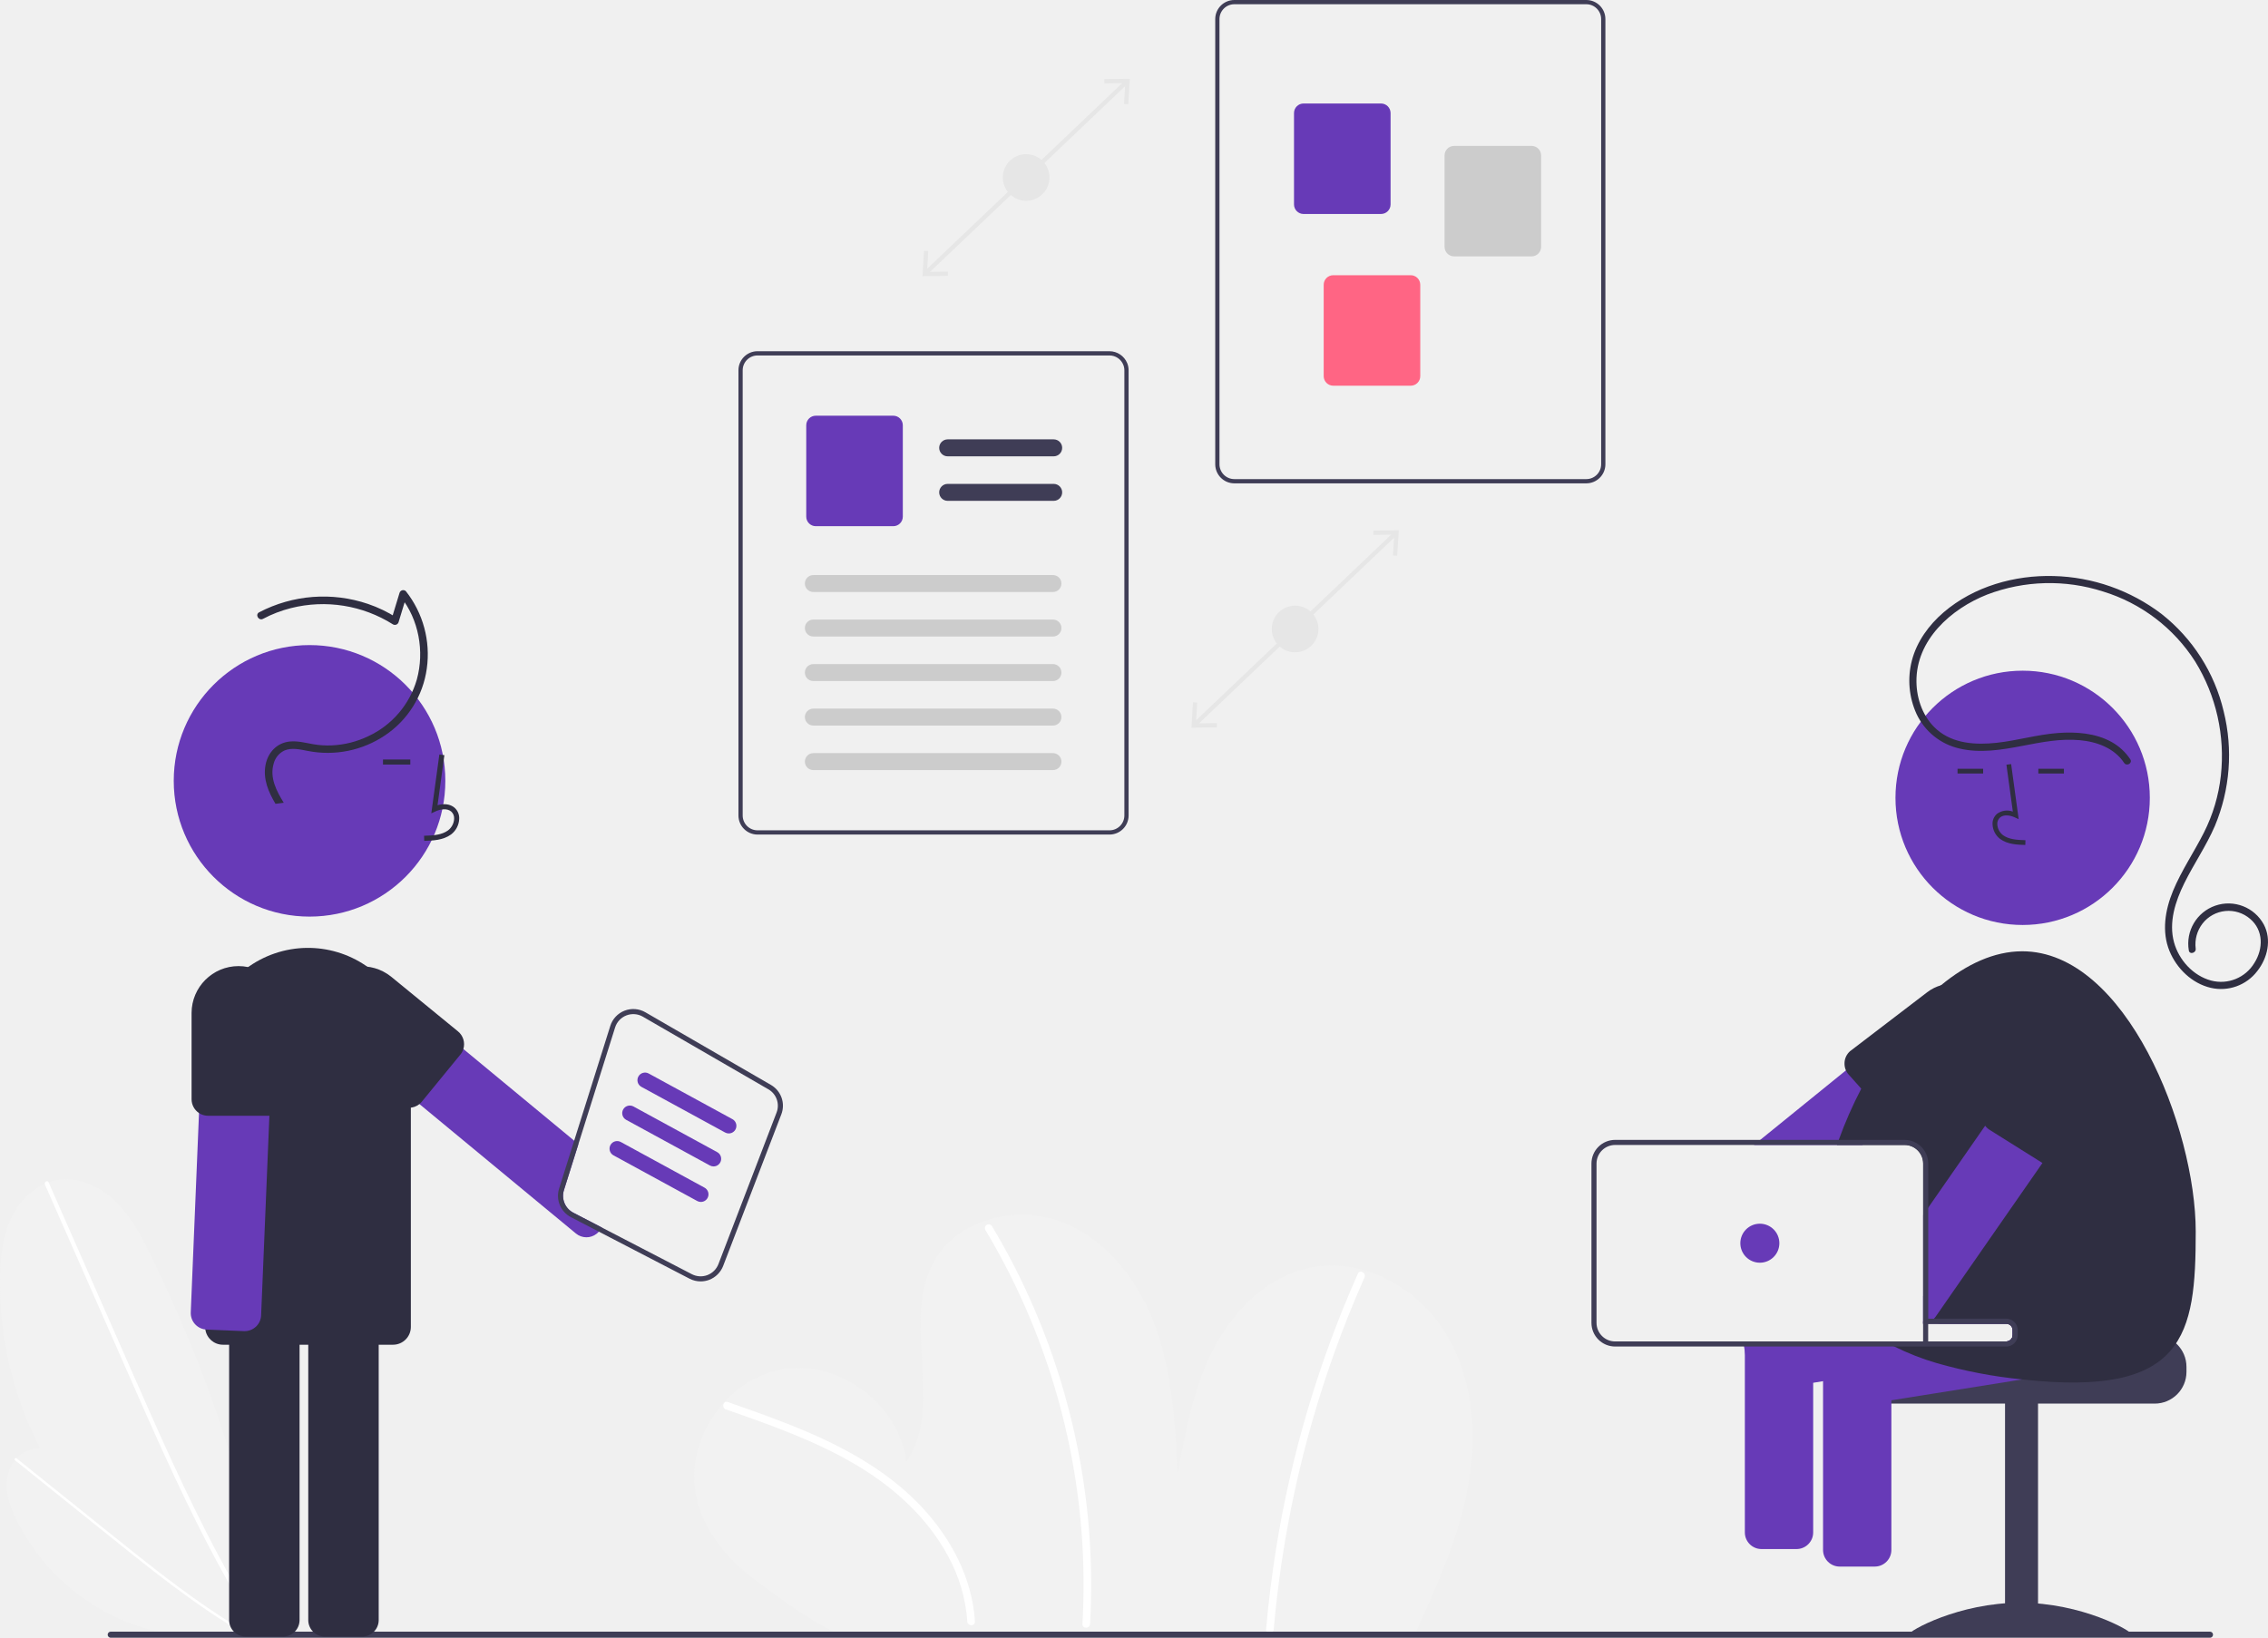
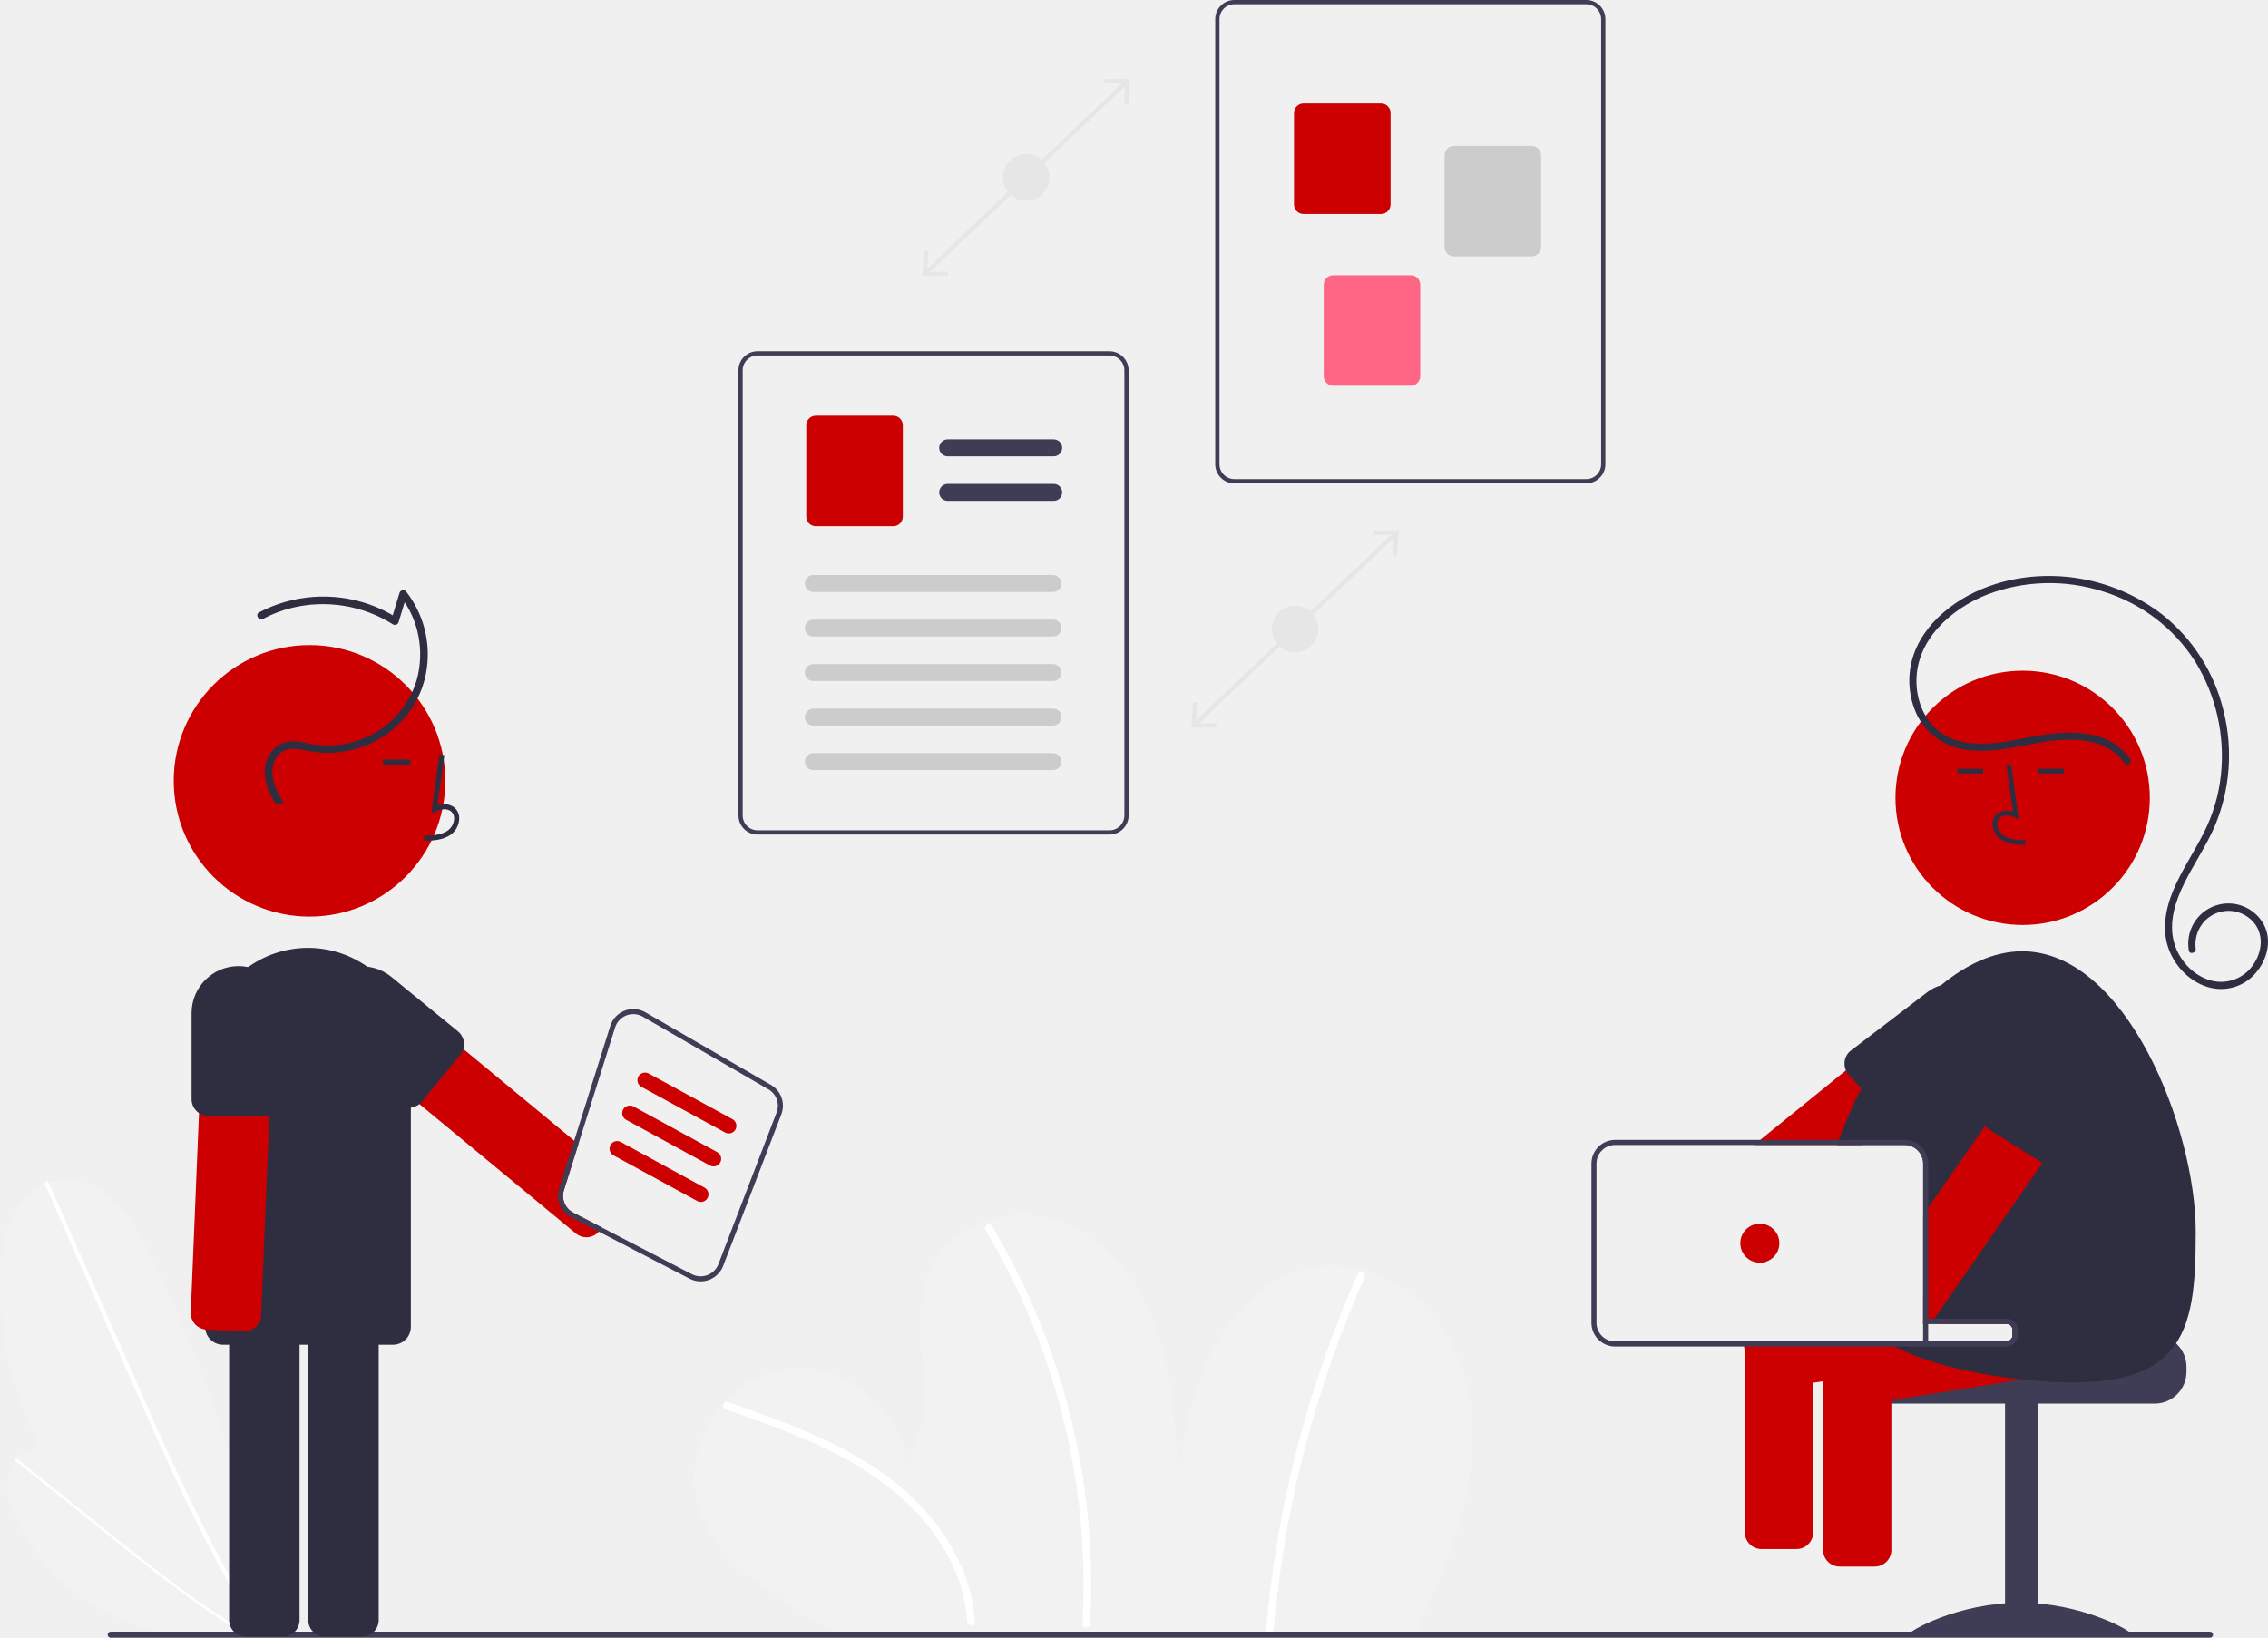
<svg xmlns="http://www.w3.org/2000/svg" data-name="Layer 1" width="893.867" height="645.616" viewBox="0 0 893.867 645.616">
  <path d="M710.155,772.465c8.799-19.006,17.592-38.294,21.411-58.887s2.216-42.943-8.721-60.804-32.473-29.974-53.024-25.936c-16.879,3.316-30.433,16.611-38.369,31.873s-11.12,32.476-14.207,49.399c-.997-19.226-2.054-38.761-8.44-56.922s-18.962-35.086-36.886-42.114-41.239-1.501-50.685,15.273c-13.308,23.633,4.338,56.782-10.965,79.175-2.625-22.462-26.114-40.208-48.439-36.596s-39.019,27.861-34.426,50.004c2.733,13.176,11.723,24.383,22.47,32.48s23.248,17.481,35.614,22.788Z" transform="translate(-153.0666 -127.1921)" fill="#f2f2f2" />
  <path d="M439.126,682.795c17.733,6.198,35.63,12.467,51.819,22.158,14.51,8.685,27.43,20.379,35.59,35.354a62.871,62.871,0,0,1,7.777,26.122c.118,1.918,3.119,1.931,3,0-1.049-17.079-9.372-32.708-20.897-45.068-12.636-13.552-29.011-22.808-45.917-29.989-10.024-4.258-20.297-7.877-30.574-11.469-1.826-.638-2.611,2.259-.798,2.893Z" transform="translate(-153.0666 -127.1921)" fill="#fff" />
  <path d="M541.412,612.051a270.255,270.255,0,0,1,25.994,57.706,273.524,273.524,0,0,1,11.99,62.141,270.113,270.113,0,0,1,.286,35.505c-.111,1.929,2.889,1.922,3,0a273.671,273.671,0,0,0-3.846-63.747,276.936,276.936,0,0,0-18.413-61.145,270.011,270.011,0,0,0-16.42-31.974,1.501,1.501,0,0,0-2.59,1.514Z" transform="translate(-153.0666 -127.1921)" fill="#fff" />
  <path d="M688.244,629.284a437.368,437.368,0,0,0-32.262,108.527q-2.53,15.767-3.917,31.688c-.168,1.923,2.833,1.912,3,0a435.796,435.796,0,0,1,24.009-109.369q5.341-14.875,11.76-29.332c.777-1.749-1.808-3.277-2.59-1.514Z" transform="translate(-153.0666 -127.1921)" fill="#fff" />
  <path d="M259.136,770.221A141.781,141.781,0,0,1,153.083,630.827c.122-7.912.954-15.99,4.28-23.17s9.504-13.39,17.232-15.091c8.434-1.857,17.333,1.939,23.619,7.861s10.406,13.736,14.198,21.495c22.838,46.734,40.189,96.88,46.686,148.488Z" transform="translate(-153.0666 -127.1921)" fill="#f2f2f2" />
  <path d="M170.768,594.124l16.006,36.367,16.006,36.367c5.069,11.518,10.129,23.04,15.368,34.482,5.194,11.341,10.565,22.603,16.295,33.684,5.722,11.065,11.804,21.949,18.405,32.515q1.233,1.974,2.49,3.932c.58.904,2.03.065,1.446-.845-6.728-10.488-12.927-21.305-18.742-32.324-5.821-11.03-11.261-22.257-16.5-33.574-5.267-11.377-10.332-22.847-15.383-34.321q-7.975-18.117-15.948-36.235l-16.006-36.367-1.992-4.526c-.433-.984-1.876-.133-1.446.845Z" transform="translate(-153.0666 -127.1921)" fill="#fff" />
  <path d="M252.459,770.473a82.967,82.967,0,0,1-92.692-43.741c-2.073-4.141-3.822-8.559-4.033-13.185s1.319-9.518,4.872-12.487c3.877-3.241,9.523-3.673,14.385-2.295s9.111,4.322,13.174,7.327c24.473,18.098,47.02,39.449,64.325,64.489Z" transform="translate(-153.0666 -127.1921)" fill="#f2f2f2" />
  <path d="M159.041,702.903l18.128,14.56,18.128,14.56c5.741,4.611,11.479,9.228,17.288,13.753,5.758,4.486,11.587,8.883,17.554,13.089,5.958,4.2,12.054,8.209,18.333,11.913q1.173.692,2.354,1.369c.545.313,1.072-.514.523-.829-6.324-3.629-12.463-7.572-18.457-11.722-6-4.155-11.855-8.516-17.63-12.977-5.806-4.485-11.532-9.072-17.252-13.666q-9.032-7.253-18.062-14.507L161.819,703.886l-2.256-1.812c-.491-.394-1.01.438-.523.829Z" transform="translate(-153.0666 -127.1921)" fill="#fff" />
  <path d="M1024.033,772.808h-827.294a1.191,1.191,0,1,1,0-2.381h827.294a1.191,1.191,0,1,1,0,2.381Z" transform="translate(-153.0666 -127.1921)" fill="#3f3d56" />
  <path d="M1002.3,653.515H946.29a2.501,2.501,0,0,1-2.5,2.5h-54.98a12.86,12.86,0,0,0-2.11,2,12.41,12.41,0,0,0-2.9,8v2a12.505,12.505,0,0,0,12.5,12.5h106a12.511,12.511,0,0,0,12.5-12.5v-2A12.517,12.517,0,0,0,1002.3,653.515Z" transform="translate(-153.0666 -127.1921)" fill="#3f3d56" />
  <rect x="790.228" y="552.827" width="13" height="92" fill="#3f3d56" />
  <path d="M993.295,771.562c0,1.405-19.699.543-44,.543s-44,.861-44-.543,19.699-12.543,44-12.543S993.295,770.158,993.295,771.562Z" transform="translate(-153.0666 -127.1921)" fill="#3f3d56" />
-   <path d="M999.85,656.395l-2.18-13.64a6.574,6.574,0,0,0-7.52-5.45l-22.49,3.59-38.52,6.15-12.53,2H943.79a2.501,2.501,0,0,1,2.5,2.5v1.97a2.501,2.501,0,0,1-2.5,2.5H874.62a6.332,6.332,0,0,0-2.43,2,6.487,6.487,0,0,0-1.24,4.96l.62,3.88.75,4.71.81,5.06a6.561,6.561,0,0,0,7.5,5.44l17.87-2.85,51.54-8.23,44.36-7.08A6.587,6.587,0,0,0,999.85,656.395Z" transform="translate(-153.0666 -127.1921)" fill="#673ab7" />
-   <path d="M897.13,658.015a6.356,6.356,0,0,0-2.53-2H875.48a6.321,6.321,0,0,0-2.54,2,6.465,6.465,0,0,0-1.37,3.99v76.21a6.56,6.56,0,0,0,6.55,6.55H891.95a6.559,6.559,0,0,0,6.55-6.55v-76.21A6.484,6.484,0,0,0,897.13,658.015Z" transform="translate(-153.0666 -127.1921)" fill="#673ab7" />
-   <path d="M938.75,528.215l-.13-.17-8.58-10.57a6.315,6.315,0,0,0-1.63-1.43,4.813,4.813,0,0,0-1.06-.54,6.3,6.3,0,0,0-1.71-.42,6.648,6.648,0,0,0-1.18-.02.032.032,0,0,0-.02.01,6.485,6.485,0,0,0-3.62,1.44l-17.61,14.28-22.63,18.36-33.77,27.4-2.46,2h42.73l2.47-2,8.17-6.63.58-.46,39.46-32.01.03-.02a6.457,6.457,0,0,0,1.87-2.45,6.599,6.599,0,0,0,.52-1.97A6.501,6.501,0,0,0,938.75,528.215Z" transform="translate(-153.0666 -127.1921)" fill="#673ab7" />
+   <path d="M999.85,656.395l-2.18-13.64a6.574,6.574,0,0,0-7.52-5.45l-22.49,3.59-38.52,6.15-12.53,2H943.79a2.501,2.501,0,0,1,2.5,2.5v1.97a2.501,2.501,0,0,1-2.5,2.5H874.62a6.332,6.332,0,0,0-2.43,2,6.487,6.487,0,0,0-1.24,4.96l.62,3.88.75,4.71.81,5.06a6.561,6.561,0,0,0,7.5,5.44l17.87-2.85,51.54-8.23,44.36-7.08A6.587,6.587,0,0,0,999.85,656.395Z" transform="translate(-153.0666 -127.1921)" fill="#cc0000" />
+   <path d="M897.13,658.015a6.356,6.356,0,0,0-2.53-2H875.48a6.321,6.321,0,0,0-2.54,2,6.465,6.465,0,0,0-1.37,3.99v76.21a6.56,6.56,0,0,0,6.55,6.55H891.95a6.559,6.559,0,0,0,6.55-6.55v-76.21A6.484,6.484,0,0,0,897.13,658.015Z" transform="translate(-153.0666 -127.1921)" fill="#cc0000" />
+   <path d="M938.75,528.215l-.13-.17-8.58-10.57a6.315,6.315,0,0,0-1.63-1.43,4.813,4.813,0,0,0-1.06-.54,6.3,6.3,0,0,0-1.71-.42,6.648,6.648,0,0,0-1.18-.02.032.032,0,0,0-.02.01,6.485,6.485,0,0,0-3.62,1.44l-17.61,14.28-22.63,18.36-33.77,27.4-2.46,2h42.73l2.47-2,8.17-6.63.58-.46,39.46-32.01.03-.02a6.457,6.457,0,0,0,1.87-2.45,6.599,6.599,0,0,0,.52-1.97A6.501,6.501,0,0,0,938.75,528.215Z" transform="translate(-153.0666 -127.1921)" fill="#cc0000" />
  <path d="M938.62,528.045a16.303,16.303,0,0,0-3.56-7.3,16.118,16.118,0,0,0-6.65-4.7c-.4-.15-.79-.29-1.19-.4a17.148,17.148,0,0,0-2.76-.58.032.032,0,0,0-.02.01,16.314,16.314,0,0,0-11.8,3.26l-30.46,23.28a6.462,6.462,0,0,0-2.15,4.57,6.633,6.633,0,0,0,.55,2.97c.1.21.21.42.33.62a5.756,5.756,0,0,0,.84,1.12l4.88,5.48,11.35,12.73.32.36.73.83a6.549,6.549,0,0,0,9.27.41l26.27-28.22a16.214,16.214,0,0,0,3.19-5.03A16.466,16.466,0,0,0,938.62,528.045Z" transform="translate(-153.0666 -127.1921)" fill="#2f2e41" />
-   <circle cx="797.167" cy="314.521" r="50.122" fill="#673ab7" />
-   <path d="M969.03,649.495l-1.37-8.6-.81-5.05a6.563,6.563,0,0,0-7.51-5.44l-36.43,5.81-9.88,1.58-2,.32v10.93H943.79a2.501,2.501,0,0,1,2.5,2.5v1.97a2.501,2.501,0,0,1-2.5,2.5H840.12c0,.02.01.04.01.06l.62,3.88,1.56,9.76a6.561,6.561,0,0,0,7.5,5.44l17.87-2.85,3.89-.62.75-.12,26.18-4.18,17.81-2.85,28.26-4.51.42-.07,18.59-2.96A6.568,6.568,0,0,0,969.03,649.495Z" transform="translate(-153.0666 -127.1921)" fill="#673ab7" />
+   <circle cx="797.167" cy="314.521" r="50.122" fill="#cc0000" />
+   <path d="M969.03,649.495l-1.37-8.6-.81-5.05a6.563,6.563,0,0,0-7.51-5.44l-36.43,5.81-9.88,1.58-2,.32v10.93H943.79a2.501,2.501,0,0,1,2.5,2.5v1.97a2.501,2.501,0,0,1-2.5,2.5H840.12c0,.02.01.04.01.06l.62,3.88,1.56,9.76a6.561,6.561,0,0,0,7.5,5.44l17.87-2.85,3.89-.62.75-.12,26.18-4.18,17.81-2.85,28.26-4.51.42-.07,18.59-2.96A6.568,6.568,0,0,0,969.03,649.495Z" transform="translate(-153.0666 -127.1921)" fill="#cc0000" />
  <path d="M1018.45,612.715c0,40.86-4.15,65.3-68.15,58.3-.09-.01-.17-.02-.26-.03a190.03,190.03,0,0,1-33.73-6.45,100.174,100.174,0,0,1-16.64-6.52c-1.26-.64-2.47-1.31-3.66-2H943.79a2.501,2.501,0,0,0,2.5-2.5v-1.97a2.501,2.501,0,0,0-2.5-2.5H911.03v-63.16a7.341,7.341,0,0,0-7.33-7.33H877.05c.23-.66.46-1.33.71-2a163.829,163.829,0,0,1,8.87-20.18,153.933,153.933,0,0,1,16.58-25.58,106.531,106.531,0,0,1,14.84-15.19c10.03-8.28,20.95-13.4,32.03-13.4C990.94,502.205,1018.45,571.855,1018.45,612.715Z" transform="translate(-153.0666 -127.1921)" fill="#2f2e41" />
  <path d="M951.287,460.289l.052-1.873c-3.485-.097-6.557-.316-8.865-2.002a5.758,5.758,0,0,1-2.23-4.241,3.291,3.291,0,0,1,1.08-2.711c1.532-1.294,3.998-.875,5.795-.051l1.55.711-2.972-21.718-1.856.254,2.528,18.474a6.612,6.612,0,0,0-6.254.9,5.124,5.124,0,0,0-1.742,4.207,7.616,7.616,0,0,0,2.997,5.688C944.335,460.095,948.189,460.203,951.287,460.289Z" transform="translate(-153.0666 -127.1921)" fill="#2f2e41" />
  <rect x="771.509" y="303.059" width="10.088" height="1.873" fill="#2f2e41" />
  <rect x="803.351" y="303.059" width="10.088" height="1.873" fill="#2f2e41" />
  <path d="M990.235,427.941c-3.898-5.868-10.757-8.355-17.521-8.96-7.613-.681-14.969.787-22.402,2.213-8.18,1.57-16.838,3.038-25.081,1.054a24.725,24.725,0,0,1-16.807-13.578,31.627,31.627,0,0,1-1.841-21.089c1.932-7.479,6.726-14.06,12.538-19.031,11.863-10.145,27.916-14.705,43.356-14.275a73.301,73.301,0,0,1,42.494,14.942,69.019,69.019,0,0,1,24.485,38.371,71.952,71.952,0,0,1-3.484,45.257c-3.379,7.838-8.265,14.904-12.036,22.545-3.511,7.114-6.215,15.385-4.03,23.32,1.917,6.963,7.544,13.149,14.609,15.039a15.342,15.342,0,0,0,17.06-6.965c3.532-5.569,3.616-12.863-1.686-17.36a13.016,13.016,0,0,0-18.777,1.874,13.398,13.398,0,0,0-2.68,9.823c.261,1.769-2.446,2.532-2.709.747a15.849,15.849,0,0,1,29.55-10.234c3.198,6.012,1.472,13.264-2.587,18.404a17.938,17.938,0,0,1-18.289,6.577c-7.389-1.706-13.434-7.579-16.276-14.481-3.165-7.683-1.715-16.257,1.37-23.712,3.335-8.059,8.287-15.287,12.203-23.053a65.656,65.656,0,0,0,6.662-22.432,70.98,70.98,0,0,0-10.123-44.96,65.97,65.97,0,0,0-36.336-27.615,68.944,68.944,0,0,0-45.621,1.206c-14.276,5.625-28.061,17.883-27.896,34.347.071,7.033,2.681,14.205,8.068,18.896,6.438,5.606,15.402,6.085,23.494,5.21,8.144-.88,16.053-3.259,24.232-3.866,7.114-.528,14.789.021,21.142,3.555a21.138,21.138,0,0,1,7.343,6.812c1.003,1.51-1.429,2.919-2.426,1.418Z" transform="translate(-153.0666 -127.1921)" fill="#2f2e41" />
-   <path d="M980.03,542.545l-3.97-2.76-7.39-5.13a6.564,6.564,0,0,0-9.12,1.65l-24.09,34.67-22.43,32.28-2,2.88v42.91H911.21a6.531,6.531,0,0,0,4.09-2,5.831,5.831,0,0,0,.63-.77l6.98-10.06,17.25-24.83,17.88-25.72,1.7-2.45,21.92-31.55a5.682,5.682,0,0,0,.33-.52,5.269,5.269,0,0,0,.27-.53A6.55,6.55,0,0,0,980.03,542.545Z" transform="translate(-153.0666 -127.1921)" fill="#673ab7" />
+   <path d="M980.03,542.545l-3.97-2.76-7.39-5.13a6.564,6.564,0,0,0-9.12,1.65l-24.09,34.67-22.43,32.28-2,2.88v42.91H911.21a6.531,6.531,0,0,0,4.09-2,5.831,5.831,0,0,0,.63-.77l6.98-10.06,17.25-24.83,17.88-25.72,1.7-2.45,21.92-31.55a5.682,5.682,0,0,0,.33-.52,5.269,5.269,0,0,0,.27-.53A6.55,6.55,0,0,0,980.03,542.545Z" transform="translate(-153.0666 -127.1921)" fill="#cc0000" />
  <path d="M980.1,528.825a16.088,16.088,0,0,0-2.22-1.22,16.359,16.359,0,0,0-19.98,5.16l-22.76,30.86a6.525,6.525,0,0,0,2.18,9.04l20.72,13,.26.16,1.04.65a6.573,6.573,0,0,0,9.01-2.2l16.07-31.9.27-.53.01-.01.99-1.99A16.363,16.363,0,0,0,980.1,528.825Z" transform="translate(-153.0666 -127.1921)" fill="#2f2e41" />
-   <path d="M840.75,656.015v75.29a6.559,6.559,0,0,0,6.55,6.55h13.83a6.56,6.56,0,0,0,6.55-6.55v-75.29Z" transform="translate(-153.0666 -127.1921)" fill="#673ab7" />
+   <path d="M840.75,656.015v75.29a6.559,6.559,0,0,0,6.55,6.55h13.83a6.56,6.56,0,0,0,6.55-6.55v-75.29Z" transform="translate(-153.0666 -127.1921)" fill="#cc0000" />
  <path d="M943.79,647.045H913.03v-61.16a9.34,9.34,0,0,0-9.33-9.33H789.63a9.342,9.342,0,0,0-9.34,9.33v62.8a9.342,9.342,0,0,0,9.34,9.33H943.79c.16,0,.31-.01.46-.02.14-.01.28-.04.42-.06a4.516,4.516,0,0,0,3.62-4.42v-1.97A4.5,4.5,0,0,0,943.79,647.045Zm0,8.97H789.63a7.343,7.343,0,0,1-7.34-7.33v-62.8a7.343,7.343,0,0,1,7.34-7.33H903.7a7.341,7.341,0,0,1,7.33,7.33v63.16H943.79a2.501,2.501,0,0,1,2.5,2.5v1.97A2.501,2.501,0,0,1,943.79,656.015Z" transform="translate(-153.0666 -127.1921)" fill="#3f3d56" />
-   <circle cx="693.595" cy="490.094" r="7.69" fill="#673ab7" />
-   <circle cx="121.996" cy="307.821" r="53.519" fill="#673ab7" />
+   <circle cx="693.595" cy="490.094" r="7.69" fill="#cc0000" />
+   <circle cx="121.996" cy="307.821" r="53.519" fill="#cc0000" />
  <path d="M264.63,636.345H249.87a6.506,6.506,0,0,0-6.5,6.5v123.01a6.506,6.506,0,0,0,6.5,6.5h14.76a6.506,6.506,0,0,0,6.5-6.5v-123.01A6.506,6.506,0,0,0,264.63,636.345Z" transform="translate(-153.0666 -127.1921)" fill="#2f2e41" />
  <path d="M295.82,636.345H281.06a6.506,6.506,0,0,0-6.5,6.5v123.01a6.506,6.506,0,0,0,6.5,6.5h14.76a6.5,6.5,0,0,0,6.5-6.5v-123.01A6.5,6.5,0,0,0,295.82,636.345Z" transform="translate(-153.0666 -127.1921)" fill="#2f2e41" />
  <path d="M306.51,516.595a40.533,40.533,0,0,0-72.59,24.77v108.94a5.36,5.36,0,0,0,.08.99,6.996,6.996,0,0,0,6.92,6.01h67.07a7.014,7.014,0,0,0,7-7v-108.94A40.251,40.251,0,0,0,306.51,516.595Z" transform="translate(-153.0666 -127.1921)" fill="#2f2e41" />
  <path d="M320.258,458.671l-.056-2c3.721-.104,7.001-.337,9.466-2.138a6.148,6.148,0,0,0,2.381-4.528,3.514,3.514,0,0,0-1.153-2.895c-1.636-1.382-4.269-.935-6.188-.055l-1.655.759,3.173-23.19,1.981.271-2.699,19.727c2.607-.767,5.023-.437,6.678.961a5.471,5.471,0,0,1,1.86,4.492,8.133,8.133,0,0,1-3.2,6.073C327.681,458.463,323.565,458.579,320.258,458.671Z" transform="translate(-153.0666 -127.1921)" fill="#2f2e41" />
  <rect x="150.942" y="299.405" width="10.771" height="2" fill="#2f2e41" />
-   <path d="M259.37,518.135a6.451,6.451,0,0,0-4.52-2.09l-11.63-.48-3.11-.13a6.51,6.51,0,0,0-6.77,6.22l-1.84,44.32-3.25,78.59a6.511,6.511,0,0,0,5.75,6.73c.16.02.31.03.47.04l8.9.37,5.85.24a6.469,6.469,0,0,0,1.4-.09,6.535,6.535,0,0,0,3.27-1.62,6.45,6.45,0,0,0,2.09-4.52l.39-9.37,2.87-69.31,1.84-44.23A6.498,6.498,0,0,0,259.37,518.135Z" transform="translate(-153.0666 -127.1921)" fill="#673ab7" />
+   <path d="M259.37,518.135a6.451,6.451,0,0,0-4.52-2.09l-11.63-.48-3.11-.13a6.51,6.51,0,0,0-6.77,6.22l-1.84,44.32-3.25,78.59a6.511,6.511,0,0,0,5.75,6.73c.16.02.31.03.47.04l8.9.37,5.85.24a6.469,6.469,0,0,0,1.4-.09,6.535,6.535,0,0,0,3.27-1.62,6.45,6.45,0,0,0,2.09-4.52l.39-9.37,2.87-69.31,1.84-44.23A6.498,6.498,0,0,0,259.37,518.135Z" transform="translate(-153.0666 -127.1921)" fill="#cc0000" />
  <path d="M250.85,508.435a18.089,18.089,0,0,0-3.78-.39,18.522,18.522,0,0,0-18.5,18.5v34a6.528,6.528,0,0,0,2.93,5.43,6.406,6.406,0,0,0,2.42.96,6.229,6.229,0,0,0,1.15.11h24a.92.92,0,0,0,.17-.01,6.496,6.496,0,0,0,6.33-6.49v-34A18.529,18.529,0,0,0,250.85,508.435Z" transform="translate(-153.0666 -127.1921)" fill="#2f2e41" />
-   <path d="M379.03,605.265a7.484,7.484,0,0,1-3.7-8.91l5.69-18.11-1.66-1.38-43.67-36.13-29.18-24.14-3.55-2.94a6.499,6.499,0,0,0-9.15.86l-9.41,11.38a6.488,6.488,0,0,0,.86,9.15l29.73,24.6,3.38,2.79,61.67,51.02a6.493,6.493,0,0,0,8.15.12,5.89,5.89,0,0,0,.88-.85,1.38,1.38,0,0,0,.12-.13l1.19-1.44Z" transform="translate(-153.0666 -127.1921)" fill="#673ab7" />
+   <path d="M379.03,605.265a7.484,7.484,0,0,1-3.7-8.91l5.69-18.11-1.66-1.38-43.67-36.13-29.18-24.14-3.55-2.94a6.499,6.499,0,0,0-9.15.86l-9.41,11.38a6.488,6.488,0,0,0,.86,9.15l29.73,24.6,3.38,2.79,61.67,51.02a6.493,6.493,0,0,0,8.15.12,5.89,5.89,0,0,0,.88-.85,1.38,1.38,0,0,0,.12-.13l1.19-1.44Z" transform="translate(-153.0666 -127.1921)" fill="#cc0000" />
  <path d="M333.59,533.795l-26.31-21.53a18.501,18.501,0,0,0-23.44,28.63l26.31,21.53a6.496,6.496,0,0,0,8.22.01,5.387,5.387,0,0,0,.93-.92L334.5,542.945a6.427,6.427,0,0,0,1.19-2.21A6.535,6.535,0,0,0,333.59,533.795Z" transform="translate(-153.0666 -127.1921)" fill="#2f2e41" />
  <path d="M261.645,444.075c-2.787-4.656-4.968-9.786-3.933-15.302.924-4.926,4.469-8.762,9.567-9.266,3.07-.303,6.125.516,9.123,1.05a34.246,34.246,0,0,0,7.448.482,36.994,36.994,0,0,0,14.451-3.664,35.469,35.469,0,0,0,19.056-22.331c3.042-11.074.783-23.649-6.44-32.663l2.507-.662-3.264,10.724a1.515,1.515,0,0,1-2.204.896,51.664,51.664,0,0,0-40.201-6.427,48.947,48.947,0,0,0-11.031,4.243c-1.704.906-3.221-1.683-1.514-2.59a54.697,54.697,0,0,1,42.915-3.288,52.214,52.214,0,0,1,11.345,5.472l-2.204.896,3.264-10.724a1.512,1.512,0,0,1,2.507-.662,40.207,40.207,0,0,1,8.241,30.483,37.94,37.94,0,0,1-16.429,26.319,40.458,40.458,0,0,1-30.554,6.142c-2.936-.564-6.265-1.372-9.146-.143a7.9,7.9,0,0,0-4.234,5.208c-1.632,5.531,1.145,10.784,3.982,15.383Z" transform="translate(-153.0666 -127.1921)" fill="#2f2e41" />
  <path d="M456.89,554.875l-49.47-28.63a9.503,9.503,0,0,0-13.82,5.37l-14.24,45.25-5.94,18.89a9.483,9.483,0,0,0,4.69,11.28l10.96,5.69,35.76,18.55a9.478,9.478,0,0,0,4.38,1.07,9.655,9.655,0,0,0,3.3-.59l.07-.03a9.55,9.55,0,0,0,5.5-5.48L461,566.495A9.459,9.459,0,0,0,456.89,554.875Zm2.24,10.91-22.92,59.75a7.529,7.529,0,0,1-4.35,4.32l-.05.02a7.532,7.532,0,0,1-6.06-.37l-35.37-18.35-11.35-5.89a7.484,7.484,0,0,1-3.7-8.91l5.69-18.11,14.48-46.03a7.517,7.517,0,0,1,10.91-4.24l49.47,28.63A7.47,7.47,0,0,1,459.13,565.785Z" transform="translate(-153.0666 -127.1921)" fill="#3f3d56" />
-   <path d="M440.292,574.019a2.99,2.99,0,0,1-1.434-.367l-33-18a3,3,0,0,1,2.873-5.268l33,18a3,3,0,0,1-1.439,5.634Z" transform="translate(-153.0666 -127.1921)" fill="#673ab7" />
-   <path d="M434.292,587.019a2.99,2.99,0,0,1-1.434-.367l-33-18a3,3,0,0,1,2.873-5.268l33,18a3,3,0,0,1-1.439,5.634Z" transform="translate(-153.0666 -127.1921)" fill="#673ab7" />
-   <path d="M429.292,601.019a2.99,2.99,0,0,1-1.434-.367l-33-18a3,3,0,0,1,2.873-5.268l33,18a3,3,0,0,1-1.439,5.634Z" transform="translate(-153.0666 -127.1921)" fill="#673ab7" />
+   <path d="M440.292,574.019a2.99,2.99,0,0,1-1.434-.367l-33-18a3,3,0,0,1,2.873-5.268l33,18a3,3,0,0,1-1.439,5.634Z" transform="translate(-153.0666 -127.1921)" fill="#cc0000" />
+   <path d="M434.292,587.019a2.99,2.99,0,0,1-1.434-.367l-33-18a3,3,0,0,1,2.873-5.268l33,18a3,3,0,0,1-1.439,5.634Z" transform="translate(-153.0666 -127.1921)" fill="#cc0000" />
+   <path d="M429.292,601.019a2.99,2.99,0,0,1-1.434-.367l-33-18a3,3,0,0,1,2.873-5.268l33,18a3,3,0,0,1-1.439,5.634Z" transform="translate(-153.0666 -127.1921)" fill="#cc0000" />
  <path d="M778.266,317.735H639.537a7.53,7.53,0,0,1-7.521-7.521v-175.5a7.53,7.53,0,0,1,7.521-7.521H778.266a7.53,7.53,0,0,1,7.521,7.521v175.5A7.53,7.53,0,0,1,778.266,317.735ZM639.537,128.863a5.857,5.857,0,0,0-5.85,5.85v175.5a5.857,5.857,0,0,0,5.85,5.85H778.266a5.857,5.857,0,0,0,5.85-5.85v-175.5a5.857,5.857,0,0,0-5.85-5.85Z" transform="translate(-153.0666 -127.1921)" fill="#3f3d56" />
-   <path d="M697.361,211.55h-30.537a3.765,3.765,0,0,1-3.761-3.761V171.754a3.765,3.765,0,0,1,3.761-3.761h30.537a3.765,3.765,0,0,1,3.761,3.761v36.036A3.765,3.765,0,0,1,697.361,211.55Z" transform="translate(-153.0666 -127.1921)" fill="#673ab7" />
+   <path d="M697.361,211.55h-30.537a3.765,3.765,0,0,1-3.761-3.761V171.754a3.765,3.765,0,0,1,3.761-3.761h30.537a3.765,3.765,0,0,1,3.761,3.761v36.036A3.765,3.765,0,0,1,697.361,211.55Z" transform="translate(-153.0666 -127.1921)" fill="#cc0000" />
  <path d="M756.697,228.265h-30.537a3.765,3.765,0,0,1-3.761-3.761V188.468a3.765,3.765,0,0,1,3.761-3.761h30.537a3.765,3.765,0,0,1,3.761,3.761v36.036A3.765,3.765,0,0,1,756.697,228.265Z" transform="translate(-153.0666 -127.1921)" fill="#ccc" />
  <path d="M709.061,279.243h-30.537a3.765,3.765,0,0,1-3.761-3.761V239.447a3.765,3.765,0,0,1,3.761-3.761h30.537a3.765,3.765,0,0,1,3.761,3.761v36.036A3.765,3.765,0,0,1,709.061,279.243Z" transform="translate(-153.0666 -127.1921)" fill="#ff6584" />
  <path d="M597.305,270.299a7.602,7.602,0,0,0-6.95-4.65h-138.73a7.524,7.524,0,0,0-7.52,7.52v175.5a7.524,7.524,0,0,0,7.52,7.52h138.73a7.53,7.53,0,0,0,7.52-7.52v-175.5A7.383,7.383,0,0,0,597.305,270.299Zm-1.1,178.37a5.857,5.857,0,0,1-5.85,5.85h-138.73a5.851,5.851,0,0,1-5.85-5.85v-175.5a5.858,5.858,0,0,1,5.85-5.85h138.73a5.879,5.879,0,0,1,5.43,3.68,6.493,6.493,0,0,1,.22.66,5.795,5.795,0,0,1,.2,1.51Z" transform="translate(-153.0666 -127.1921)" fill="#3f3d56" />
  <path d="M568.35,307.085H526.564a3.343,3.343,0,1,1,0-6.686h41.786a3.343,3.343,0,0,1,0,6.686Z" transform="translate(-153.0666 -127.1921)" fill="#3f3d56" />
  <path d="M568.35,324.635H526.564a3.343,3.343,0,1,1,0-6.686h41.786a3.343,3.343,0,1,1,0,6.686Z" transform="translate(-153.0666 -127.1921)" fill="#3f3d56" />
-   <path d="M505.124,334.628h-30.537a3.765,3.765,0,0,1-3.761-3.761V294.831a3.765,3.765,0,0,1,3.761-3.761h30.537a3.765,3.765,0,0,1,3.761,3.761v36.036A3.765,3.765,0,0,1,505.124,334.628Z" transform="translate(-153.0666 -127.1921)" fill="#673ab7" />
+   <path d="M505.124,334.628h-30.537a3.765,3.765,0,0,1-3.761-3.761V294.831a3.765,3.765,0,0,1,3.761-3.761h30.537a3.765,3.765,0,0,1,3.761,3.761v36.036A3.765,3.765,0,0,1,505.124,334.628Z" transform="translate(-153.0666 -127.1921)" fill="#cc0000" />
  <path d="M568.06,360.571H473.624a3.343,3.343,0,1,1,0-6.686h94.436a3.343,3.343,0,0,1,0,6.686Z" transform="translate(-153.0666 -127.1921)" fill="#ccc" />
  <path d="M568.06,378.121H473.624a3.343,3.343,0,1,1,0-6.686h94.436a3.343,3.343,0,0,1,0,6.686Z" transform="translate(-153.0666 -127.1921)" fill="#ccc" />
  <path d="M568.06,395.671H473.624a3.343,3.343,0,1,1,0-6.686h94.436a3.343,3.343,0,0,1,0,6.686Z" transform="translate(-153.0666 -127.1921)" fill="#ccc" />
  <path d="M568.06,413.221H473.624a3.343,3.343,0,1,1,0-6.686h94.436a3.343,3.343,0,0,1,0,6.686Z" transform="translate(-153.0666 -127.1921)" fill="#ccc" />
  <path d="M568.06,430.771H473.624a3.343,3.343,0,1,1,0-6.686h94.436a3.343,3.343,0,0,1,0,6.686Z" transform="translate(-153.0666 -127.1921)" fill="#ccc" />
  <rect x="608.895" y="374.318" width="109.196" height="1.672" transform="translate(-228.792 433.7569) rotate(-43.59326)" fill="#e6e6e6" />
  <polygon points="469.569 286.858 479.607 286.74 479.589 285.067 471.347 285.166 471.851 276.94 470.181 276.839 469.569 286.858" fill="#e6e6e6" />
  <polygon points="551.281 209.063 550.671 219.083 549.001 218.983 549.504 210.756 541.263 210.855 541.245 209.183 551.281 209.063" fill="#e6e6e6" />
  <circle cx="510.426" cy="247.962" r="9.193" fill="#e6e6e6" />
  <rect x="502.895" y="196.318" width="109.196" height="1.672" transform="translate(-135.2841 311.5833) rotate(-43.59326)" fill="#e6e6e6" />
  <polygon points="363.569 108.858 373.607 108.74 373.589 107.067 365.347 107.166 365.851 98.94 364.181 98.839 363.569 108.858" fill="#e6e6e6" />
  <polygon points="445.281 31.063 444.671 41.083 443.001 40.983 443.504 32.756 435.263 32.855 435.245 31.183 445.281 31.063" fill="#e6e6e6" />
  <circle cx="404.426" cy="69.962" r="9.193" fill="#e6e6e6" />
  <rect x="757.933" y="520.913" width="2" height="9" fill="#3f3d56" />
</svg>
